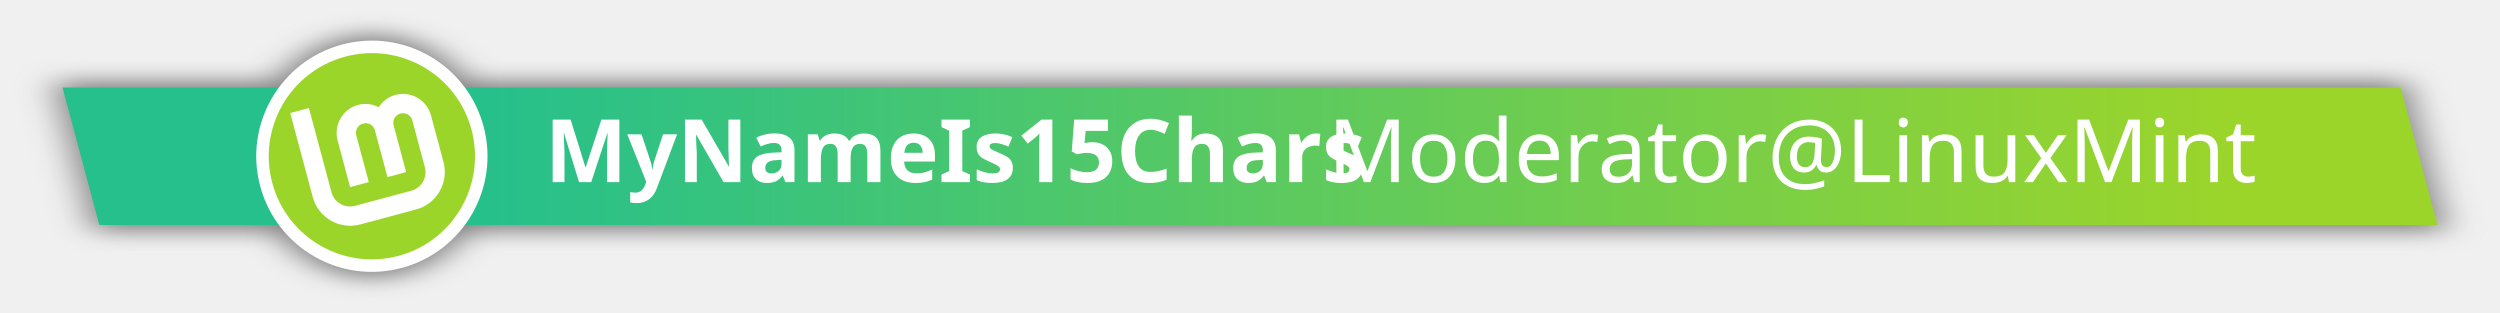
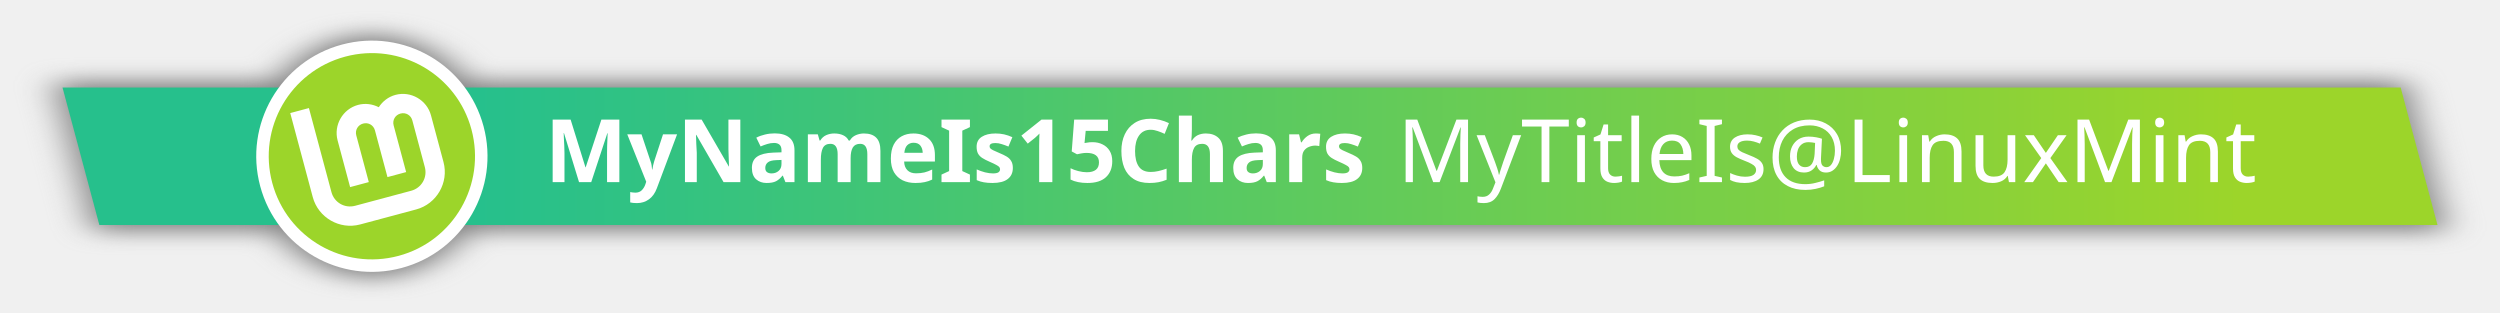
<svg xmlns="http://www.w3.org/2000/svg" xmlns:xlink="http://www.w3.org/1999/xlink" width="400" height="50" viewBox="0 0 400 50" version="1.1" id="SVGRoot" xml:space="preserve">
  <defs id="defs132">
    <linearGradient id="linearGradient2446">
      <stop style="stop-color:#26c08c;stop-opacity:1;" offset="0.147" id="stop2442" />
      <stop style="stop-color:#9cd52a;stop-opacity:1;" offset="0.953" id="stop2444" />
    </linearGradient>
    <linearGradient xlink:href="#linearGradient2446" id="linearGradient2448" x1="25" y1="25" x2="375" y2="25" gradientUnits="userSpaceOnUse" />
    <filter style="color-interpolation-filters:sRGB" id="filter4294" x="-0.012" y="-0.109" width="1.025" height="1.218">
      <feFlood flood-opacity="0.502" flood-color="rgb(0,0,0)" result="flood" id="feFlood4284" />
      <feComposite in="flood" in2="SourceGraphic" operator="in" result="composite1" id="feComposite4286" />
      <feGaussianBlur in="composite1" stdDeviation="2" result="blur" id="feGaussianBlur4288" />
      <feOffset dx="0" dy="0" result="offset" id="feOffset4290" />
      <feComposite in="offset" in2="offset" operator="atop" result="composite2" id="feComposite4292" />
    </filter>
    <filter style="color-interpolation-filters:sRGB" id="filter2706" x="-0.018" y="-0.058" width="1.037" height="1.116">
      <feGaussianBlur stdDeviation="2.346" id="feGaussianBlur2708" />
    </filter>
  </defs>
  <g id="layer3" style="display:inline">
    <path id="logo-shadow" style="display:inline;fill:#808080;fill-opacity:1;stroke:#808080;stroke-width:2;stroke-miterlimit:4;stroke-dasharray:none;stroke-opacity:1;filter:url(#filter2706)" d="M 64.711,7.25 A 18.5,18.5 0 0 0 59.499,6.5 18.5,18.5 0 0 0 48.028,10.538 L 14.534,1.563 14.533,24.339 42.338,31.789 a 18.5,18.5 0 0 0 17.163,11.71 18.5,18.5 0 0 0 11.513,-4.027 L 375.891,121.165 375.892,98.389 76.662,18.211 A 18.5,18.5 0 0 0 64.711,7.25 Z" transform="rotate(-15,59.5,25)" />
  </g>
  <g id="layer1" style="display:inline">
    <path id="background-bar" style="fill:url(#linearGradient2448);stroke-width:1;stroke-opacity:0.25" d="M 10,14 H 384.105 L 390,36 H 15.895 Z" />
    <g id="logo-halo" transform="rotate(-15,59.5,25)" style="display:inline">
      <circle style="fill:#ffffff;fill-opacity:1;stroke:none;stroke-width:0;stroke-miterlimit:4;stroke-dasharray:none" id="halo" cx="59.5" cy="25" r="18.5" />
      <circle style="fill:#9cd52a;fill-opacity:1;stroke:none;stroke-width:0;stroke-miterlimit:4;stroke-dasharray:none" id="background-circle" cx="59.5" cy="25" r="16.5" />
      <path style="color:#000000;fill:#ffffff;fill-opacity:1;stroke:none;stroke-width:0;stroke-dasharray:none" d="m 48.672,14.945 v 13.922 c 0,3.399 2.789,6.188 6.188,6.188 h 9.281 c 3.399,0 6.188,-2.789 6.188,-6.188 v -7.734 c 0,-2.545 -2.096,-4.641 -4.641,-4.641 -1.189,0 -2.269,0.47 -3.094,1.217 -0.825,-0.747 -1.905,-1.217 -3.094,-1.217 -2.545,0 -4.641,2.096 -4.641,4.641 v 7.734 h 3.094 v -7.734 c 0,-0.873 0.674,-1.547 1.547,-1.547 0.873,0 1.547,0.674 1.547,1.547 v 7.734 h 3.094 v -7.734 c 0,-0.873 0.674,-1.547 1.547,-1.547 0.873,0 1.547,0.674 1.547,1.547 v 7.734 c 0,1.727 -1.367,3.094 -3.094,3.094 h -9.281 c -1.727,0 -3.094,-1.367 -3.094,-3.094 V 14.945 Z" id="Lm-path" />
    </g>
  </g>
  <g id="layer2" style="display:inline">
    <text xml:space="preserve" style="font-weight:500;font-size:14px;font-family:Ubuntu;-inkscape-font-specification:'Ubuntu Medium';opacity:1;fill:#808080;fill-opacity:1;stroke-opacity:0.25" x="87.16" y="29.137" id="name">
      <tspan id="tspan4818" x="87.16" y="29.137" style="font-style:normal;font-variant:normal;font-weight:bold;font-stretch:normal;font-family:Ubuntu;-inkscape-font-specification:'Ubuntu Bold';fill:#ffffff;fill-opacity:1">MyNameIs15Chars</tspan>
    </text>
    <text xml:space="preserve" style="font-style:normal;font-variant:normal;font-weight:bold;font-stretch:normal;font-size:14px;font-family:Ubuntu;-inkscape-font-specification:'Ubuntu Bold';opacity:1;fill:#ffffff;fill-opacity:1;stroke-opacity:0.25" x="379.252" y="29.137" id="function">
-       <tspan id="tspan4974" x="379.252" y="29.137" style="font-style:normal;font-variant:normal;font-weight:normal;font-stretch:normal;font-family:Ubuntu;-inkscape-font-specification:Ubuntu;text-align:end;text-anchor:end">Moderator@LinuxMint</tspan>
+       <tspan id="tspan4974" x="379.252" y="29.137" style="font-style:normal;font-variant:normal;font-weight:normal;font-stretch:normal;font-family:Ubuntu;-inkscape-font-specification:Ubuntu;text-align:end;text-anchor:end">MyTitleIs@LinuxMint</tspan>
    </text>
  </g>
</svg>
